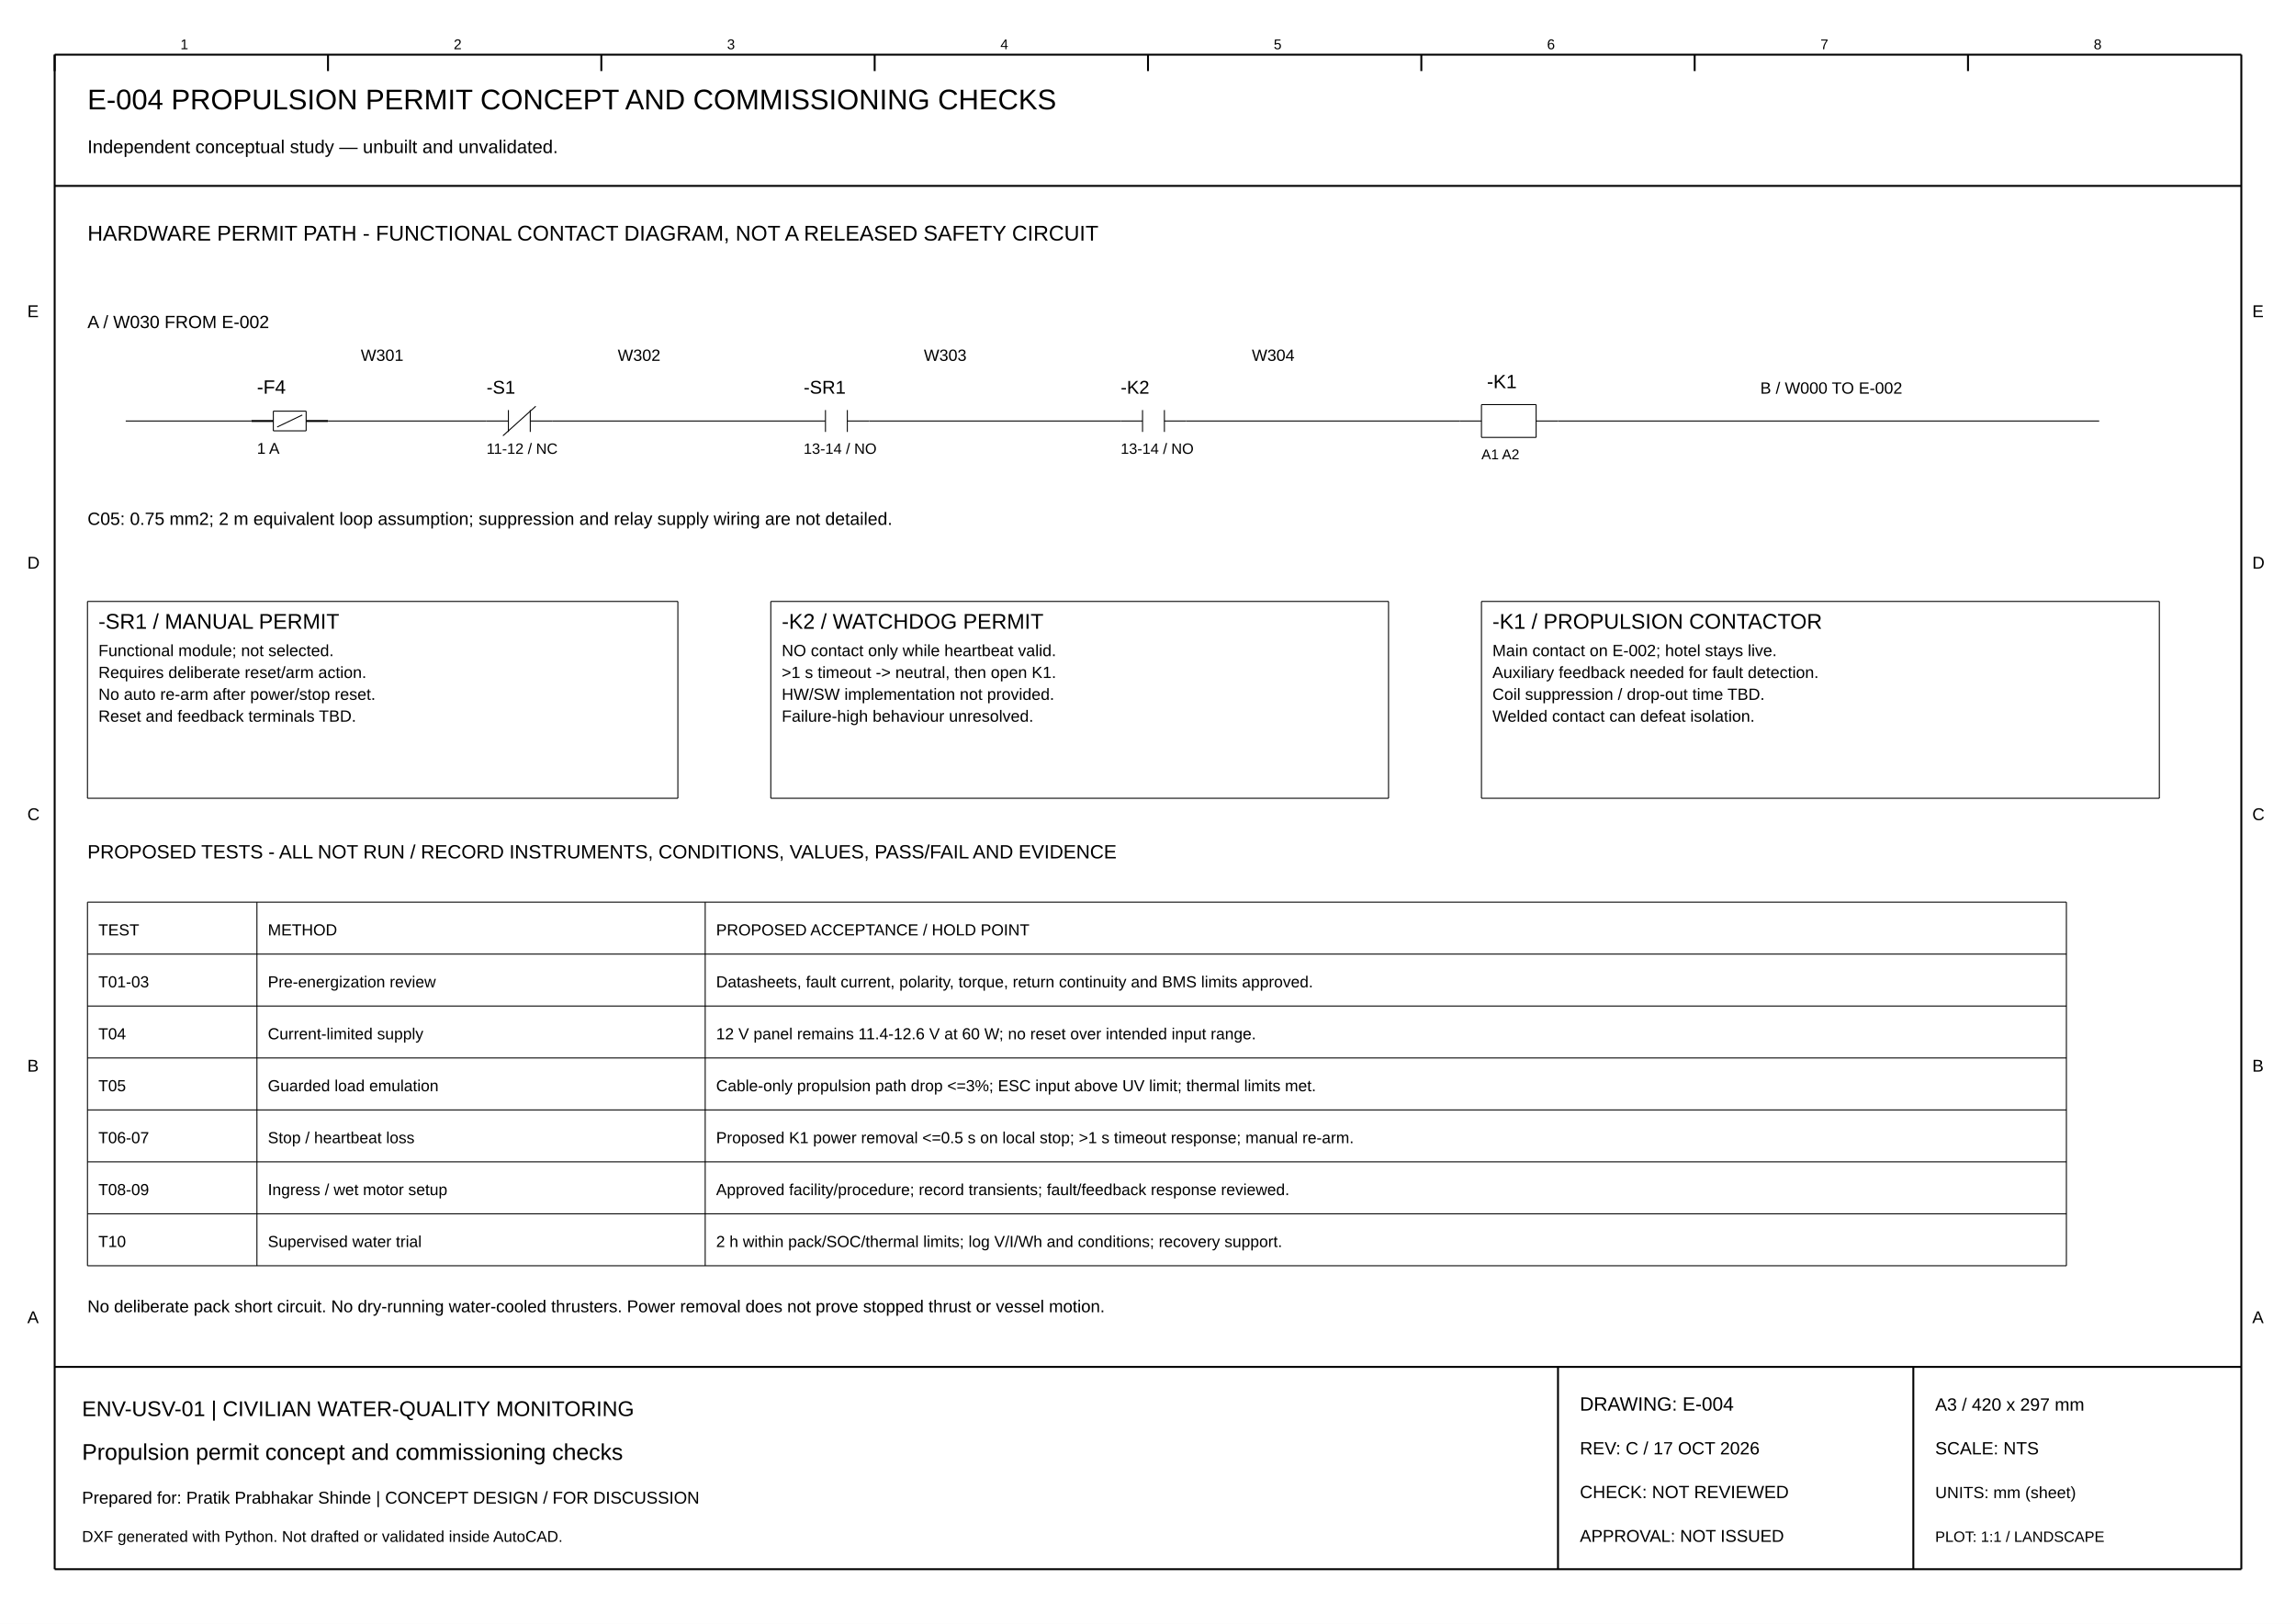
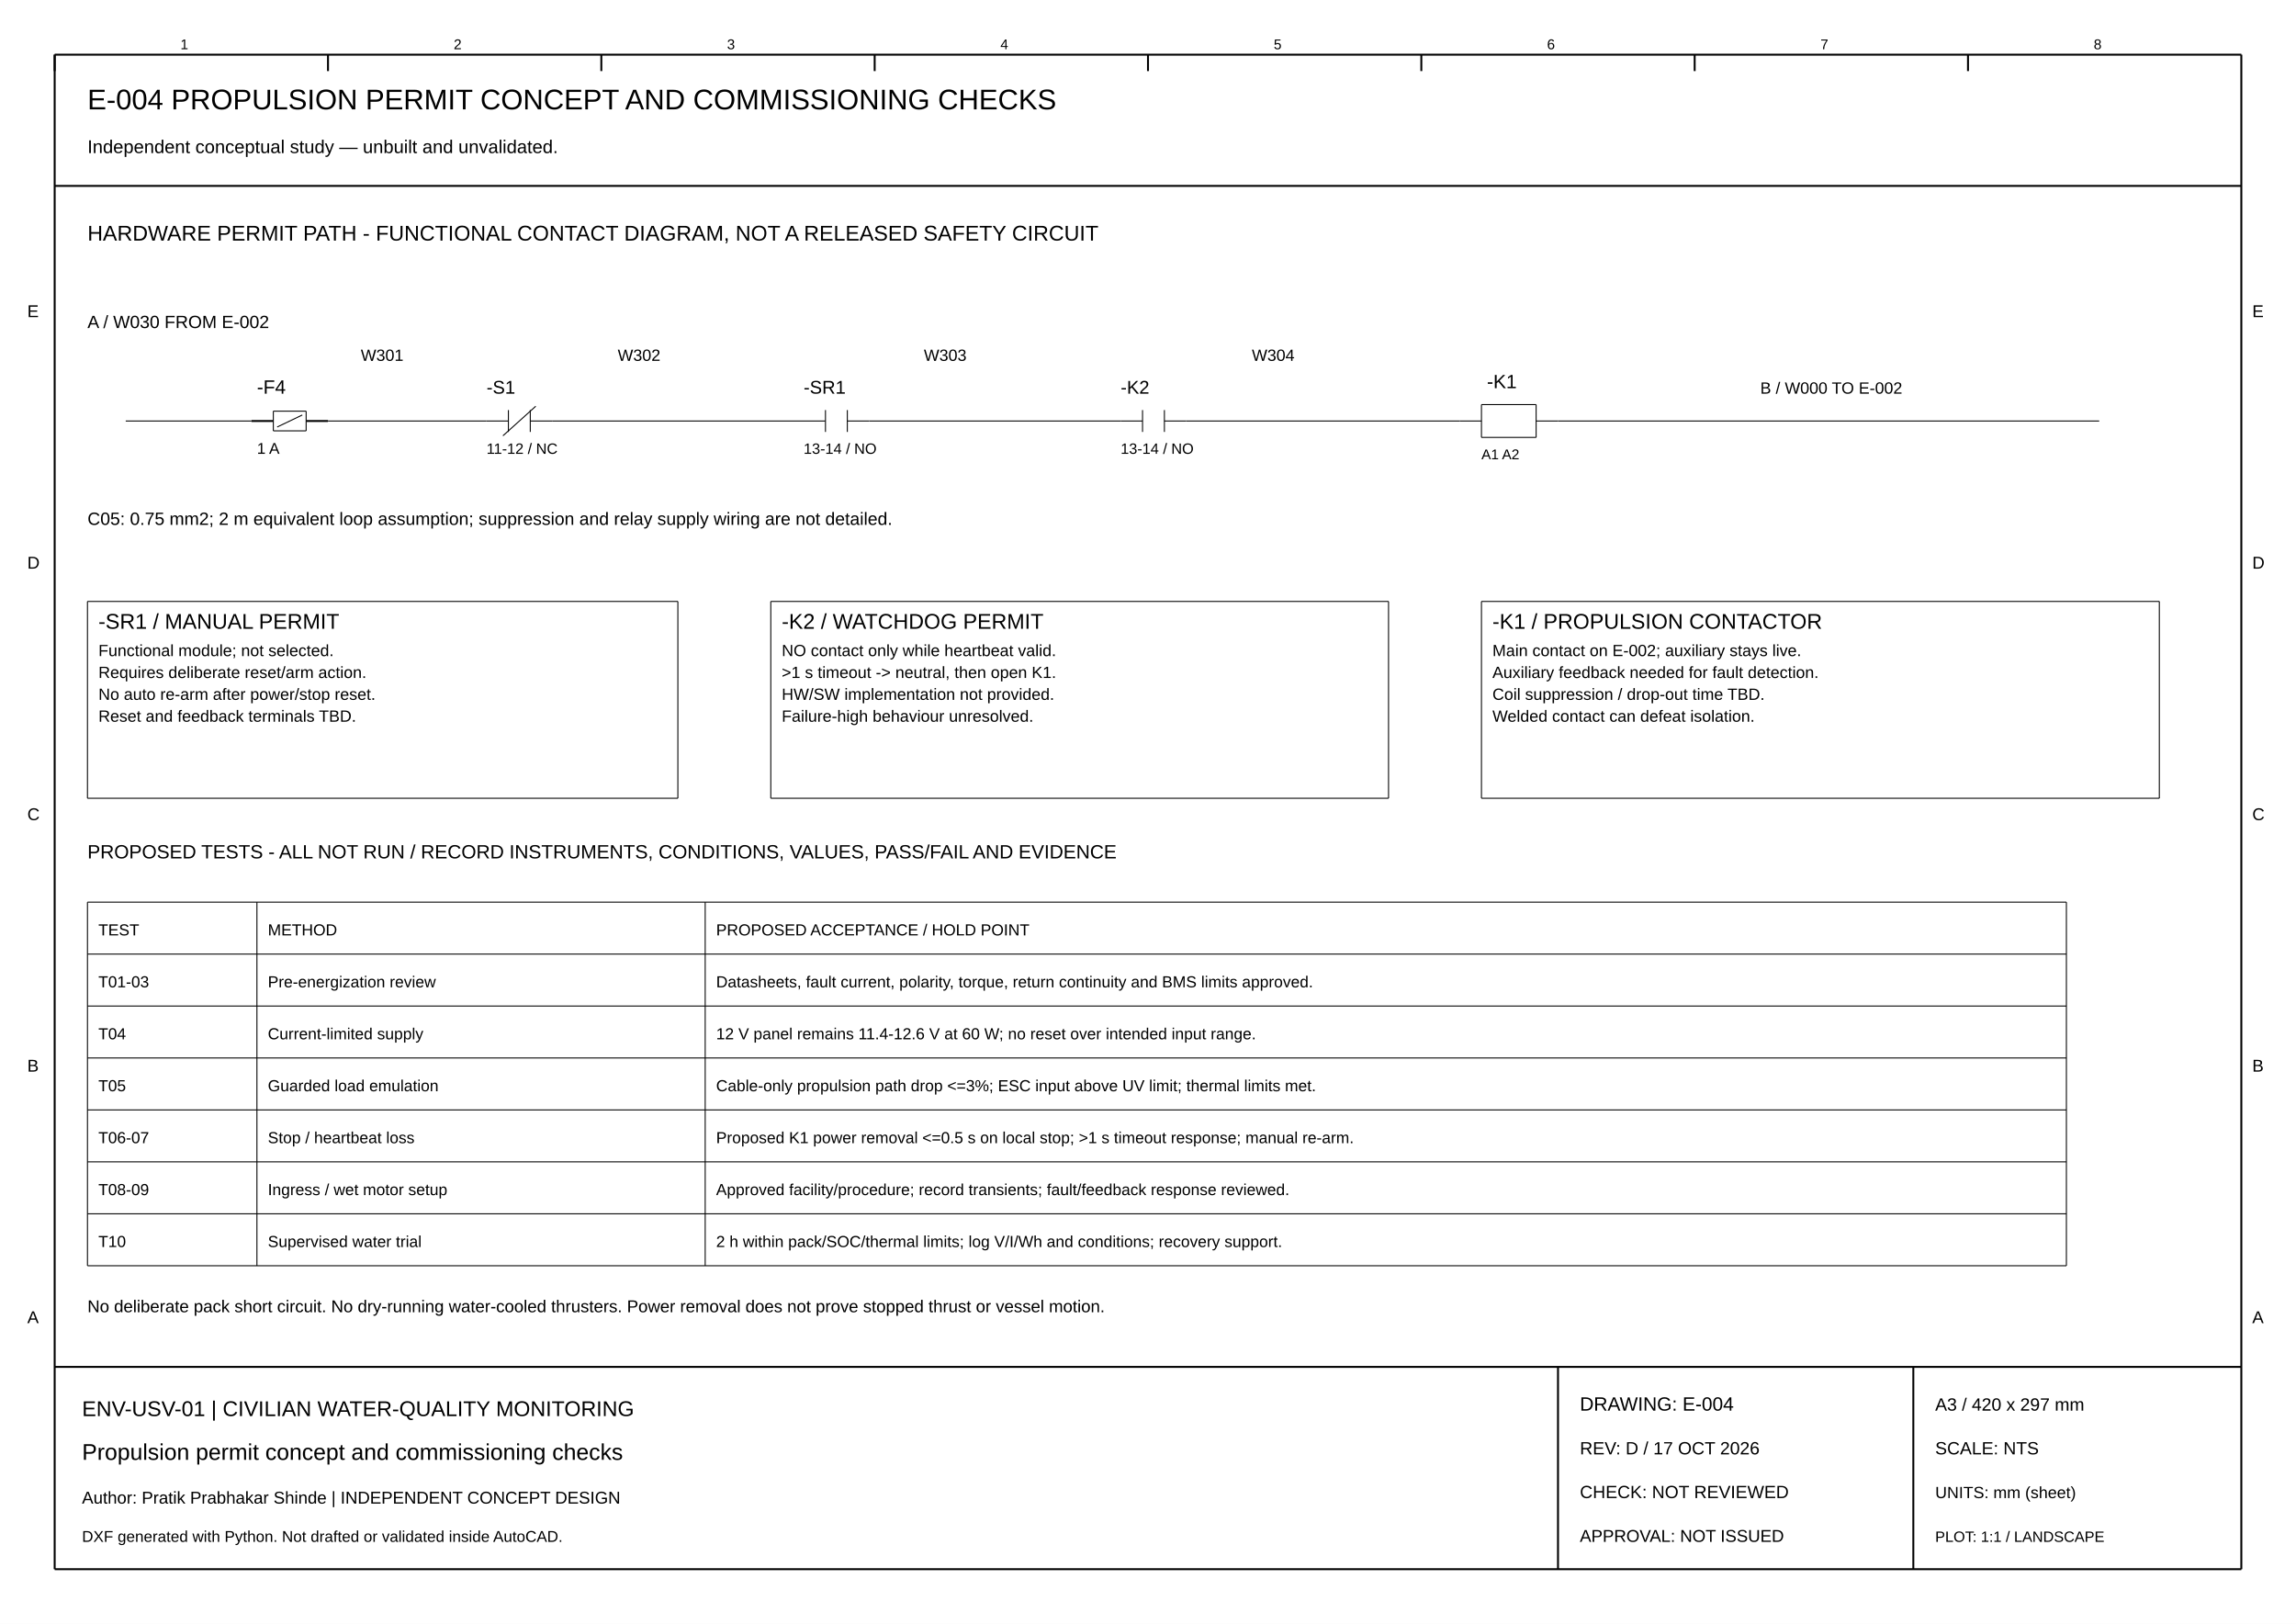
<svg xmlns="http://www.w3.org/2000/svg" viewBox="0 0 420 297" width="1680" height="1188">
  <rect width="420" height="297" fill="white" />
  <line x1="10" y1="287" x2="410" y2="287" stroke="black" stroke-width="0.35" />
  <line x1="410" y1="287" x2="410" y2="10" stroke="black" stroke-width="0.35" />
  <line x1="410" y1="10" x2="10" y2="10" stroke="black" stroke-width="0.35" />
  <line x1="10" y1="10" x2="10" y2="287" stroke="black" stroke-width="0.35" />
  <line x1="10" y1="13" x2="10" y2="10" stroke="black" stroke-width="0.35" />
  <text x="33" y="9" font-family="Arial,Helvetica,sans-serif" font-size="2.6">1</text>
  <line x1="60" y1="13" x2="60" y2="10" stroke="black" stroke-width="0.35" />
  <text x="83" y="9" font-family="Arial,Helvetica,sans-serif" font-size="2.6">2</text>
  <line x1="110" y1="13" x2="110" y2="10" stroke="black" stroke-width="0.35" />
  <text x="133" y="9" font-family="Arial,Helvetica,sans-serif" font-size="2.6">3</text>
  <line x1="160" y1="13" x2="160" y2="10" stroke="black" stroke-width="0.35" />
  <text x="183" y="9" font-family="Arial,Helvetica,sans-serif" font-size="2.6">4</text>
  <line x1="210" y1="13" x2="210" y2="10" stroke="black" stroke-width="0.35" />
  <text x="233" y="9" font-family="Arial,Helvetica,sans-serif" font-size="2.6">5</text>
  <line x1="260" y1="13" x2="260" y2="10" stroke="black" stroke-width="0.35" />
  <text x="283" y="9" font-family="Arial,Helvetica,sans-serif" font-size="2.6">6</text>
  <line x1="310" y1="13" x2="310" y2="10" stroke="black" stroke-width="0.35" />
  <text x="333" y="9" font-family="Arial,Helvetica,sans-serif" font-size="2.6">7</text>
  <line x1="360" y1="13" x2="360" y2="10" stroke="black" stroke-width="0.35" />
  <text x="383" y="9" font-family="Arial,Helvetica,sans-serif" font-size="2.6">8</text>
  <text x="5" y="242" font-family="Arial,Helvetica,sans-serif" font-size="3.12">A</text>
  <text x="412" y="242" font-family="Arial,Helvetica,sans-serif" font-size="3.12">A</text>
  <text x="5" y="196" font-family="Arial,Helvetica,sans-serif" font-size="3.12">B</text>
  <text x="412" y="196" font-family="Arial,Helvetica,sans-serif" font-size="3.12">B</text>
  <text x="5" y="150" font-family="Arial,Helvetica,sans-serif" font-size="3.12">C</text>
  <text x="412" y="150" font-family="Arial,Helvetica,sans-serif" font-size="3.12">C</text>
  <text x="5" y="104" font-family="Arial,Helvetica,sans-serif" font-size="3.12">D</text>
  <text x="412" y="104" font-family="Arial,Helvetica,sans-serif" font-size="3.12">D</text>
  <text x="5" y="58" font-family="Arial,Helvetica,sans-serif" font-size="3.12">E</text>
  <text x="412" y="58" font-family="Arial,Helvetica,sans-serif" font-size="3.12">E</text>
  <text x="16" y="20" font-family="Arial,Helvetica,sans-serif" font-size="5.2">E-004  PROPULSION PERMIT CONCEPT AND COMMISSIONING CHECKS</text>
  <text x="16" y="28" font-family="Arial,Helvetica,sans-serif" font-size="3.38">Independent conceptual study — unbuilt and unvalidated.</text>
  <line x1="10" y1="34" x2="410" y2="34" stroke="black" stroke-width="0.35" />
  <line x1="10" y1="250" x2="410" y2="250" stroke="black" stroke-width="0.35" />
  <text x="15" y="259" font-family="Arial,Helvetica,sans-serif" font-size="3.9">ENV-USV-01  |  CIVILIAN WATER-QUALITY MONITORING</text>
  <text x="15" y="267" font-family="Arial,Helvetica,sans-serif" font-size="4.16">Propulsion permit concept and commissioning checks</text>
-   <text x="15" y="275" font-family="Arial,Helvetica,sans-serif" font-size="3.12">Prepared for: Pratik Prabhakar Shinde   |   CONCEPT DESIGN / FOR DISCUSSION</text>
+   <text x="15" y="275" font-family="Arial,Helvetica,sans-serif" font-size="3.12">Author: Pratik Prabhakar Shinde   |   INDEPENDENT CONCEPT DESIGN</text>
  <text x="15" y="282" font-family="Arial,Helvetica,sans-serif" font-size="2.86">DXF generated with Python. Not drafted or validated inside AutoCAD.</text>
  <line x1="285" y1="287" x2="285" y2="250" stroke="black" stroke-width="0.35" />
  <line x1="350" y1="287" x2="350" y2="250" stroke="black" stroke-width="0.35" />
  <text x="289" y="258" font-family="Arial,Helvetica,sans-serif" font-size="3.51">DRAWING: E-004</text>
-   <text x="289" y="266" font-family="Arial,Helvetica,sans-serif" font-size="3.25">REV: C / 17 OCT 2026</text>
+   <text x="289" y="266" font-family="Arial,Helvetica,sans-serif" font-size="3.25">REV: D / 17 OCT 2026</text>
  <text x="289" y="274" font-family="Arial,Helvetica,sans-serif" font-size="3.25">CHECK: NOT REVIEWED</text>
  <text x="289" y="282" font-family="Arial,Helvetica,sans-serif" font-size="3.12">APPROVAL: NOT ISSUED</text>
  <text x="354" y="258" font-family="Arial,Helvetica,sans-serif" font-size="3.25">A3 / 420 x 297 mm</text>
  <text x="354" y="266" font-family="Arial,Helvetica,sans-serif" font-size="3.25">SCALE: NTS</text>
  <text x="354" y="274" font-family="Arial,Helvetica,sans-serif" font-size="2.99">UNITS: mm (sheet)</text>
  <text x="354" y="282" font-family="Arial,Helvetica,sans-serif" font-size="2.73">PLOT: 1:1 / LANDSCAPE</text>
  <text x="16" y="44" font-family="Arial,Helvetica,sans-serif" font-size="3.9">HARDWARE PERMIT PATH - FUNCTIONAL CONTACT DIAGRAM, NOT A RELEASED SAFETY CIRCUIT</text>
  <text x="16" y="60" font-family="Arial,Helvetica,sans-serif" font-size="3.25">A / W030 FROM E-002</text>
  <line x1="23" y1="77" x2="46" y2="77" stroke="black" stroke-width="0.18" />
  <line x1="46" y1="77" x2="50" y2="77" stroke="black" stroke-width="0.35" />
  <line x1="50" y1="78.8" x2="56" y2="78.8" stroke="black" stroke-width="0.18" />
  <line x1="56" y1="78.8" x2="56" y2="75.2" stroke="black" stroke-width="0.18" />
  <line x1="56" y1="75.2" x2="50" y2="75.2" stroke="black" stroke-width="0.18" />
  <line x1="50" y1="75.2" x2="50" y2="78.8" stroke="black" stroke-width="0.18" />
  <line x1="50.7" y1="78.1" x2="55.3" y2="75.9" stroke="black" stroke-width="0.18" />
  <line x1="56" y1="77" x2="60" y2="77" stroke="black" stroke-width="0.35" />
  <text x="47" y="72" font-family="Arial,Helvetica,sans-serif" font-size="3.51">-F4</text>
  <text x="47" y="83" font-family="Arial,Helvetica,sans-serif" font-size="2.86">1 A</text>
  <line x1="60" y1="77" x2="89" y2="77" stroke="black" stroke-width="0.18" />
  <line x1="89" y1="77" x2="93" y2="77" stroke="black" stroke-width="0.18" />
  <line x1="97" y1="77" x2="101" y2="77" stroke="black" stroke-width="0.18" />
  <line x1="93" y1="79" x2="93" y2="75" stroke="black" stroke-width="0.18" />
  <line x1="97" y1="79" x2="97" y2="75" stroke="black" stroke-width="0.18" />
  <line x1="92" y1="79.7" x2="98" y2="74.3" stroke="black" stroke-width="0.18" />
  <text x="89" y="72" font-family="Arial,Helvetica,sans-serif" font-size="3.38">-S1</text>
  <text x="89" y="83" font-family="Arial,Helvetica,sans-serif" font-size="2.73">11-12 / NC</text>
  <line x1="101" y1="77" x2="147" y2="77" stroke="black" stroke-width="0.18" />
  <line x1="147" y1="77" x2="151" y2="77" stroke="black" stroke-width="0.18" />
  <line x1="155" y1="77" x2="159" y2="77" stroke="black" stroke-width="0.18" />
  <line x1="151" y1="79" x2="151" y2="75" stroke="black" stroke-width="0.18" />
  <line x1="155" y1="79" x2="155" y2="75" stroke="black" stroke-width="0.18" />
  <text x="147" y="72" font-family="Arial,Helvetica,sans-serif" font-size="3.38">-SR1</text>
  <text x="147" y="83" font-family="Arial,Helvetica,sans-serif" font-size="2.73">13-14 / NO</text>
  <line x1="159" y1="77" x2="205" y2="77" stroke="black" stroke-width="0.18" />
  <line x1="205" y1="77" x2="209" y2="77" stroke="black" stroke-width="0.18" />
  <line x1="213" y1="77" x2="217" y2="77" stroke="black" stroke-width="0.18" />
  <line x1="209" y1="79" x2="209" y2="75" stroke="black" stroke-width="0.18" />
  <line x1="213" y1="79" x2="213" y2="75" stroke="black" stroke-width="0.18" />
  <text x="205" y="72" font-family="Arial,Helvetica,sans-serif" font-size="3.38">-K2</text>
  <text x="205" y="83" font-family="Arial,Helvetica,sans-serif" font-size="2.73">13-14 / NO</text>
  <line x1="217" y1="77" x2="267" y2="77" stroke="black" stroke-width="0.18" />
  <line x1="271" y1="80" x2="281" y2="80" stroke="black" stroke-width="0.18" />
  <line x1="281" y1="80" x2="281" y2="74" stroke="black" stroke-width="0.18" />
  <line x1="281" y1="74" x2="271" y2="74" stroke="black" stroke-width="0.18" />
  <line x1="271" y1="74" x2="271" y2="80" stroke="black" stroke-width="0.18" />
  <line x1="267" y1="77" x2="271" y2="77" stroke="black" stroke-width="0.18" />
  <line x1="281" y1="77" x2="285" y2="77" stroke="black" stroke-width="0.18" />
  <text x="272" y="71" font-family="Arial,Helvetica,sans-serif" font-size="3.51">-K1</text>
  <text x="271" y="84" font-family="Arial,Helvetica,sans-serif" font-size="2.6">A1   A2</text>
  <line x1="285" y1="77" x2="384" y2="77" stroke="black" stroke-width="0.18" />
  <text x="322" y="72" font-family="Arial,Helvetica,sans-serif" font-size="2.99">B / W000 TO E-002</text>
  <text x="66" y="66" font-family="Arial,Helvetica,sans-serif" font-size="2.99">W301</text>
  <text x="113" y="66" font-family="Arial,Helvetica,sans-serif" font-size="2.99">W302</text>
  <text x="169" y="66" font-family="Arial,Helvetica,sans-serif" font-size="2.99">W303</text>
  <text x="229" y="66" font-family="Arial,Helvetica,sans-serif" font-size="2.99">W304</text>
  <text x="16" y="96" font-family="Arial,Helvetica,sans-serif" font-size="3.25">C05: 0.75 mm2; 2 m equivalent loop assumption; suppression and relay supply wiring are not detailed.</text>
  <line x1="16" y1="146" x2="124" y2="146" stroke="black" stroke-width="0.18" />
  <line x1="124" y1="146" x2="124" y2="110" stroke="black" stroke-width="0.18" />
  <line x1="124" y1="110" x2="16" y2="110" stroke="black" stroke-width="0.18" />
  <line x1="16" y1="110" x2="16" y2="146" stroke="black" stroke-width="0.18" />
  <text x="18" y="115" font-family="Arial,Helvetica,sans-serif" font-size="3.9">-SR1 / MANUAL PERMIT</text>
  <text x="18" y="120" font-family="Arial,Helvetica,sans-serif" font-size="2.99">Functional module; not selected.</text>
  <text x="18" y="124" font-family="Arial,Helvetica,sans-serif" font-size="2.99">Requires deliberate reset/arm action.</text>
  <text x="18" y="128" font-family="Arial,Helvetica,sans-serif" font-size="2.99">No auto re-arm after power/stop reset.</text>
  <text x="18" y="132" font-family="Arial,Helvetica,sans-serif" font-size="2.99">Reset and feedback terminals TBD.</text>
  <line x1="141" y1="146" x2="254" y2="146" stroke="black" stroke-width="0.18" />
  <line x1="254" y1="146" x2="254" y2="110" stroke="black" stroke-width="0.18" />
  <line x1="254" y1="110" x2="141" y2="110" stroke="black" stroke-width="0.18" />
  <line x1="141" y1="110" x2="141" y2="146" stroke="black" stroke-width="0.18" />
  <text x="143" y="115" font-family="Arial,Helvetica,sans-serif" font-size="3.9">-K2 / WATCHDOG PERMIT</text>
  <text x="143" y="120" font-family="Arial,Helvetica,sans-serif" font-size="2.99">NO contact only while heartbeat valid.</text>
  <text x="143" y="124" font-family="Arial,Helvetica,sans-serif" font-size="2.99">&gt;1 s timeout -&gt; neutral, then open K1.</text>
  <text x="143" y="128" font-family="Arial,Helvetica,sans-serif" font-size="2.99">HW/SW implementation not provided.</text>
  <text x="143" y="132" font-family="Arial,Helvetica,sans-serif" font-size="2.99">Failure-high behaviour unresolved.</text>
  <line x1="271" y1="146" x2="395" y2="146" stroke="black" stroke-width="0.18" />
  <line x1="395" y1="146" x2="395" y2="110" stroke="black" stroke-width="0.18" />
  <line x1="395" y1="110" x2="271" y2="110" stroke="black" stroke-width="0.18" />
  <line x1="271" y1="110" x2="271" y2="146" stroke="black" stroke-width="0.18" />
  <text x="273" y="115" font-family="Arial,Helvetica,sans-serif" font-size="3.9">-K1 / PROPULSION CONTACTOR</text>
-   <text x="273" y="120" font-family="Arial,Helvetica,sans-serif" font-size="2.99">Main contact on E-002; hotel stays live.</text>
+   <text x="273" y="120" font-family="Arial,Helvetica,sans-serif" font-size="2.99">Main contact on E-002; auxiliary stays live.</text>
  <text x="273" y="124" font-family="Arial,Helvetica,sans-serif" font-size="2.99">Auxiliary feedback needed for fault detection.</text>
  <text x="273" y="128" font-family="Arial,Helvetica,sans-serif" font-size="2.99">Coil suppression / drop-out time TBD.</text>
  <text x="273" y="132" font-family="Arial,Helvetica,sans-serif" font-size="2.99">Welded contact can defeat isolation.</text>
  <text x="16" y="157" font-family="Arial,Helvetica,sans-serif" font-size="3.51">PROPOSED TESTS - ALL NOT RUN / RECORD INSTRUMENTS, CONDITIONS, VALUES, PASS/FAIL AND EVIDENCE</text>
  <line x1="16" y1="231.5" x2="378" y2="231.5" stroke="black" stroke-width="0.18" />
  <line x1="378" y1="231.5" x2="378" y2="165.0" stroke="black" stroke-width="0.18" />
  <line x1="378" y1="165.0" x2="16" y2="165.0" stroke="black" stroke-width="0.18" />
  <line x1="16" y1="165.0" x2="16" y2="231.5" stroke="black" stroke-width="0.18" />
  <line x1="47" y1="231.5" x2="47" y2="165" stroke="black" stroke-width="0.18" />
  <line x1="129" y1="231.5" x2="129" y2="165" stroke="black" stroke-width="0.18" />
  <line x1="16" y1="174.5" x2="378" y2="174.5" stroke="black" stroke-width="0.18" />
  <line x1="16" y1="184.0" x2="378" y2="184.0" stroke="black" stroke-width="0.18" />
  <line x1="16" y1="193.5" x2="378" y2="193.5" stroke="black" stroke-width="0.18" />
  <line x1="16" y1="203.0" x2="378" y2="203.0" stroke="black" stroke-width="0.18" />
  <line x1="16" y1="212.5" x2="378" y2="212.5" stroke="black" stroke-width="0.18" />
  <line x1="16" y1="222.0" x2="378" y2="222.0" stroke="black" stroke-width="0.18" />
  <text x="18" y="171.08" font-family="Arial,Helvetica,sans-serif" font-size="2.925">TEST</text>
  <text x="49" y="171.08" font-family="Arial,Helvetica,sans-serif" font-size="2.925">METHOD</text>
  <text x="131" y="171.08" font-family="Arial,Helvetica,sans-serif" font-size="2.925">PROPOSED ACCEPTANCE / HOLD POINT</text>
  <text x="18" y="180.58" font-family="Arial,Helvetica,sans-serif" font-size="2.925">T01-03</text>
  <text x="49" y="180.58" font-family="Arial,Helvetica,sans-serif" font-size="2.925">Pre-energization review</text>
  <text x="131" y="180.58" font-family="Arial,Helvetica,sans-serif" font-size="2.925">Datasheets, fault current, polarity, torque, return continuity and BMS limits approved.</text>
  <text x="18" y="190.08" font-family="Arial,Helvetica,sans-serif" font-size="2.925">T04</text>
  <text x="49" y="190.08" font-family="Arial,Helvetica,sans-serif" font-size="2.925">Current-limited supply</text>
  <text x="131" y="190.08" font-family="Arial,Helvetica,sans-serif" font-size="2.925">12 V panel remains 11.4-12.6 V at 60 W; no reset over intended input range.</text>
  <text x="18" y="199.58" font-family="Arial,Helvetica,sans-serif" font-size="2.925">T05</text>
  <text x="49" y="199.58" font-family="Arial,Helvetica,sans-serif" font-size="2.925">Guarded load emulation</text>
  <text x="131" y="199.58" font-family="Arial,Helvetica,sans-serif" font-size="2.925">Cable-only propulsion path drop &lt;=3%; ESC input above UV limit; thermal limits met.</text>
  <text x="18" y="209.08" font-family="Arial,Helvetica,sans-serif" font-size="2.925">T06-07</text>
  <text x="49" y="209.08" font-family="Arial,Helvetica,sans-serif" font-size="2.925">Stop / heartbeat loss</text>
  <text x="131" y="209.08" font-family="Arial,Helvetica,sans-serif" font-size="2.925">Proposed K1 power removal &lt;=0.5 s on local stop; &gt;1 s timeout response; manual re-arm.</text>
  <text x="18" y="218.58" font-family="Arial,Helvetica,sans-serif" font-size="2.925">T08-09</text>
  <text x="49" y="218.58" font-family="Arial,Helvetica,sans-serif" font-size="2.925">Ingress / wet motor setup</text>
  <text x="131" y="218.58" font-family="Arial,Helvetica,sans-serif" font-size="2.925">Approved facility/procedure; record transients; fault/feedback response reviewed.</text>
  <text x="18" y="228.08" font-family="Arial,Helvetica,sans-serif" font-size="2.925">T10</text>
  <text x="49" y="228.08" font-family="Arial,Helvetica,sans-serif" font-size="2.925">Supervised water trial</text>
  <text x="131" y="228.08" font-family="Arial,Helvetica,sans-serif" font-size="2.925">2 h within pack/SOC/thermal limits; log V/I/Wh and conditions; recovery support.</text>
  <text x="16" y="240.0" font-family="Arial,Helvetica,sans-serif" font-size="3.12">No deliberate pack short circuit. No dry-running water-cooled thrusters. Power removal does not prove stopped thrust or vessel motion.</text>
</svg>
